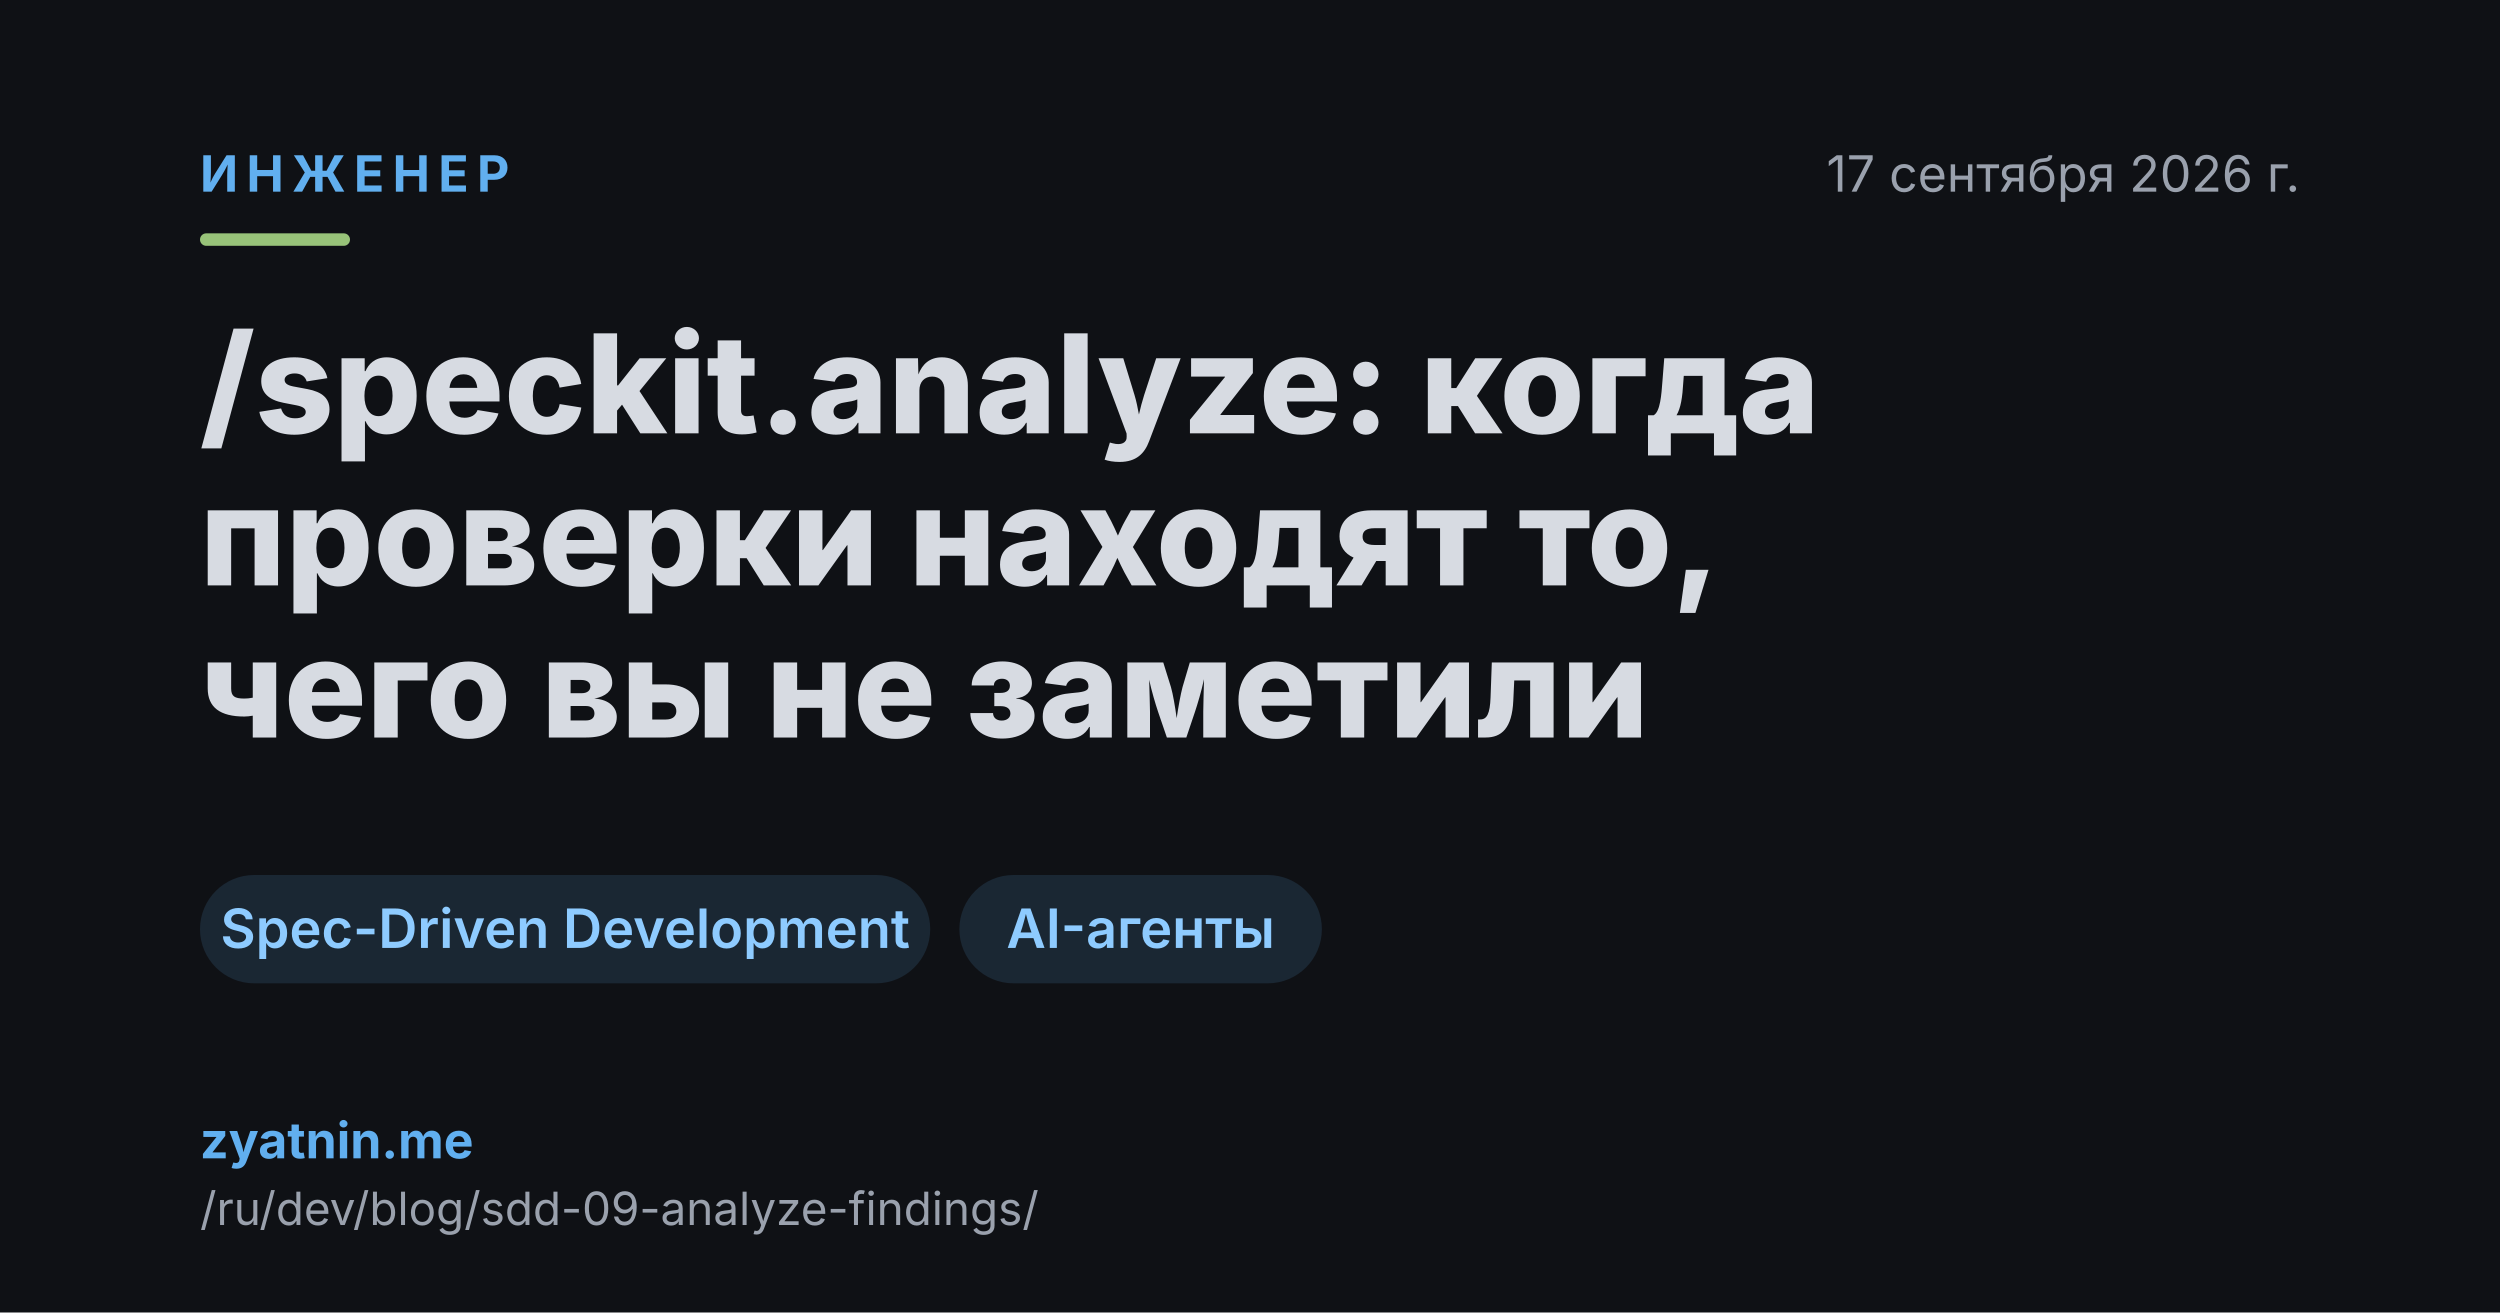
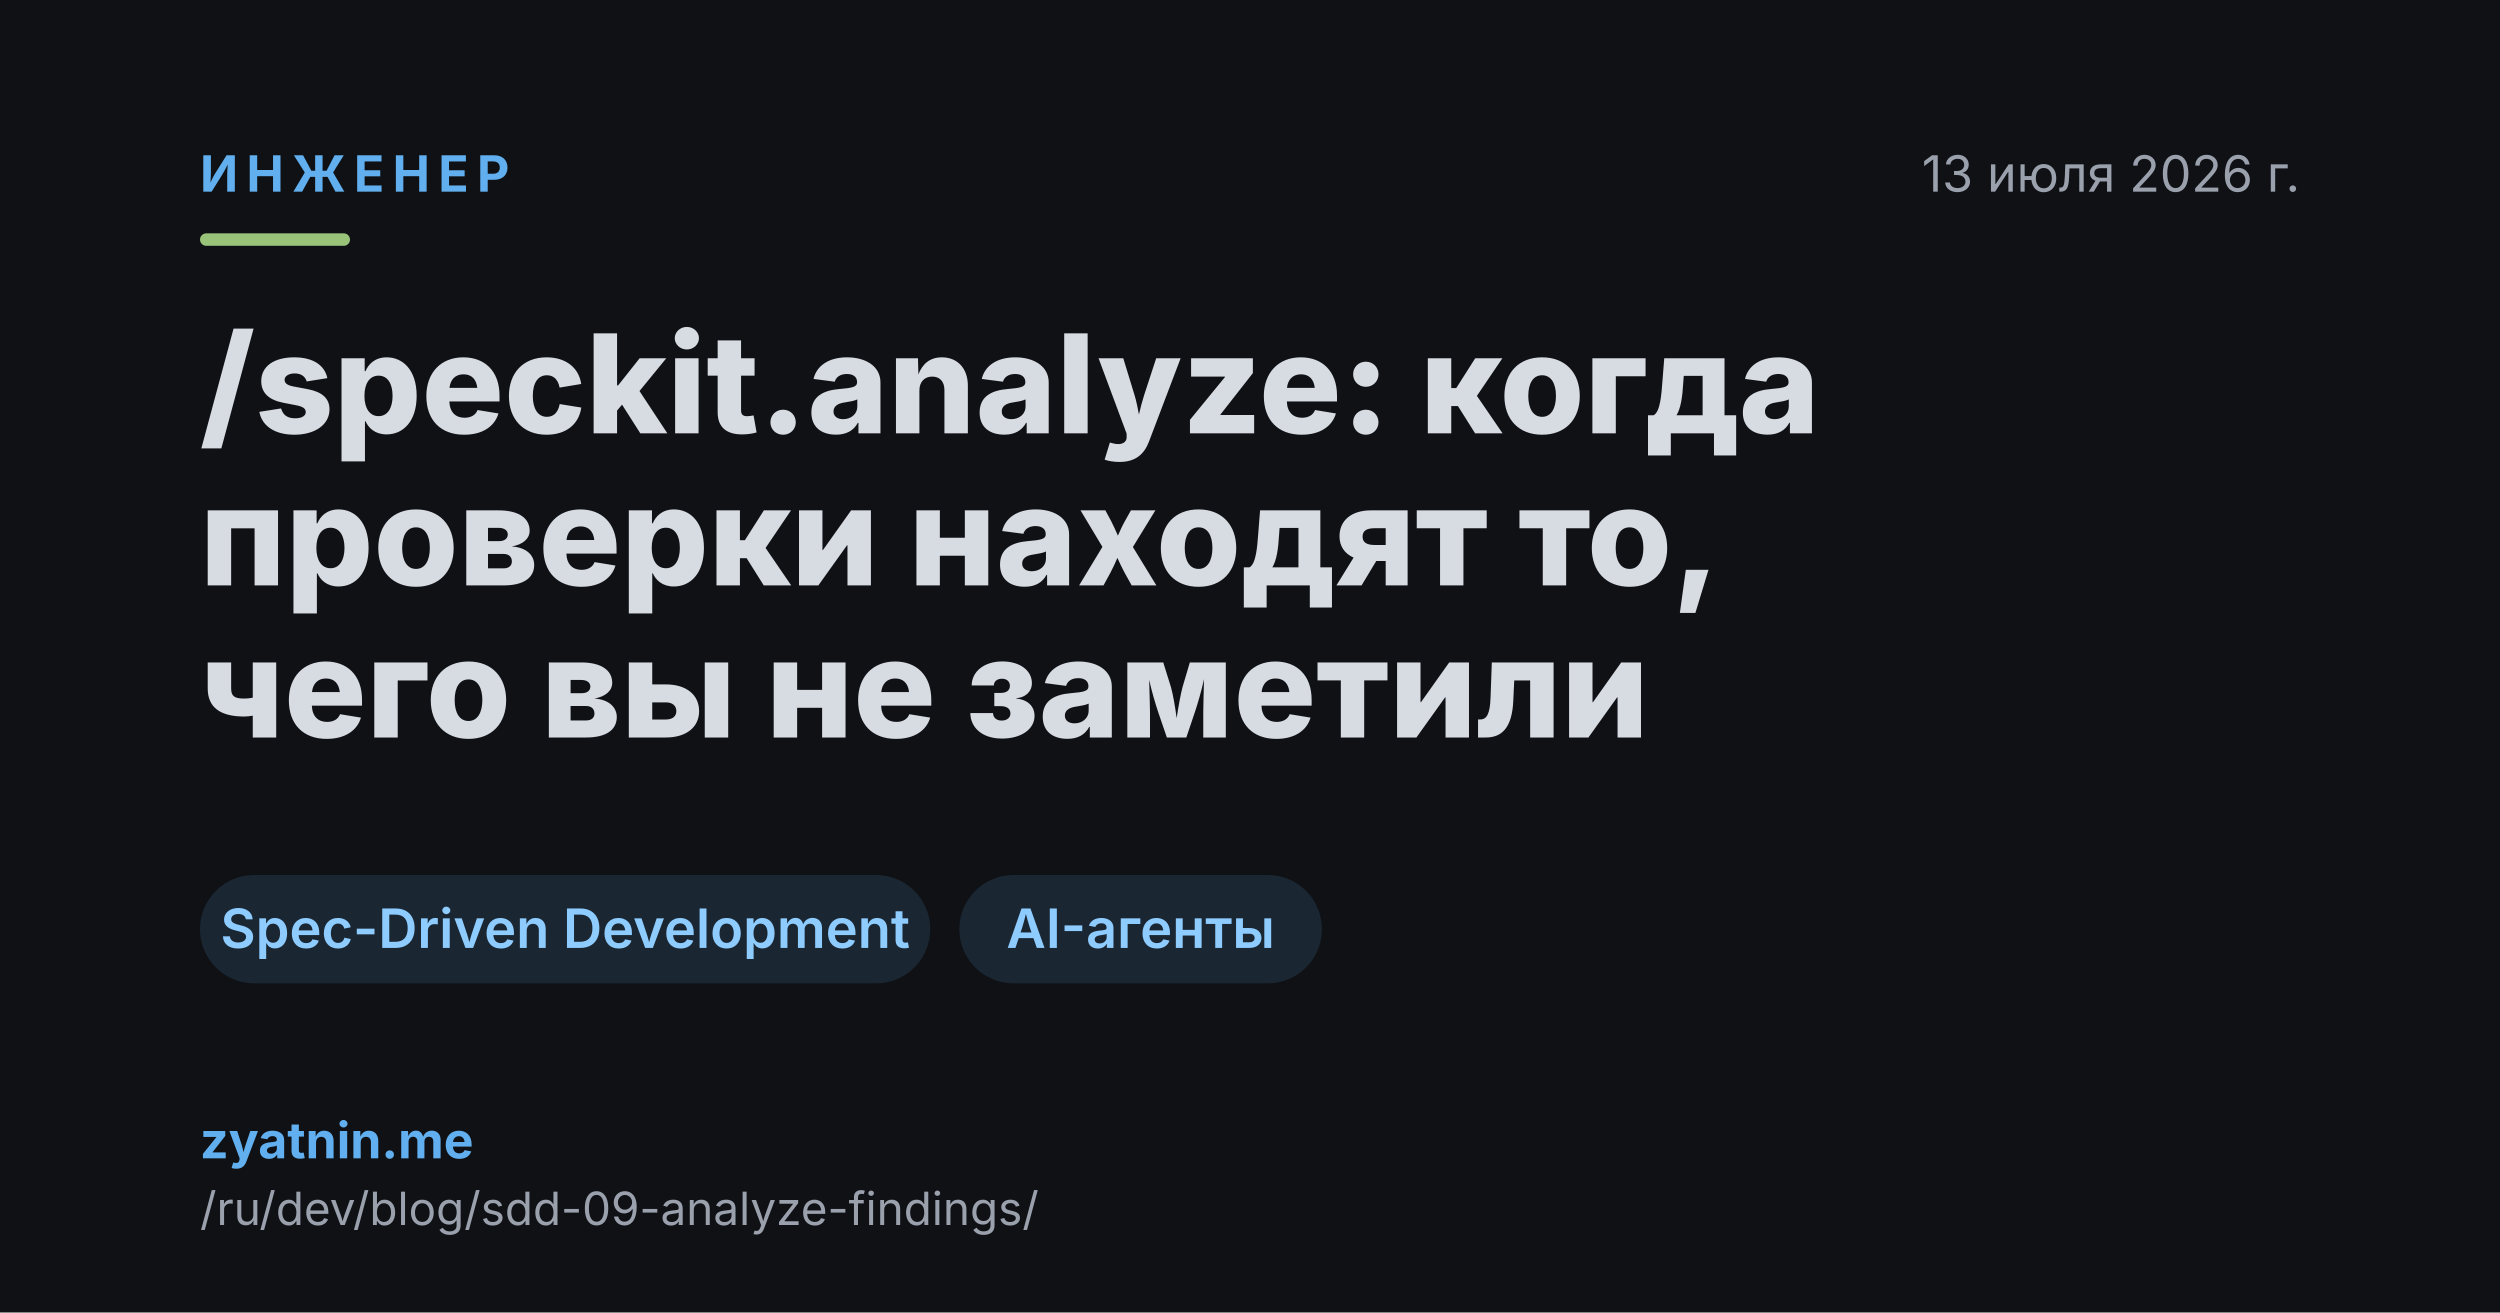
<svg xmlns="http://www.w3.org/2000/svg" width="1200" height="630" viewBox="0 0 1200 630">
  <rect width="1200" height="630" fill="#0f1115" />
  <text x="96" y="92" text-anchor="start" font-family="Inter" font-size="24" font-weight="700" letter-spacing="4" fill="#61afef">ИНЖЕНЕР</text>
-   <text x="1104" y="92" text-anchor="end" font-family="Inter" font-size="24" font-weight="400" fill="#9aa1ad">17 сентября 2026 г.</text>
+   <text x="1104" y="92" text-anchor="end" font-family="Inter" font-size="24" font-weight="400" fill="#9aa1ad">13 июля 2026 г.</text>
  <rect x="96" y="112" width="72" height="6" rx="3" fill="#98c379" />
  <text x="96" y="208" text-anchor="start" font-family="Inter" font-size="66" font-weight="800" fill="#d7dbe2">/speckit.analyze: когда</text>
  <text x="96" y="281" text-anchor="start" font-family="Inter" font-size="66" font-weight="800" fill="#d7dbe2">проверки находят то,</text>
  <text x="96" y="354" text-anchor="start" font-family="Inter" font-size="66" font-weight="800" fill="#d7dbe2">чего вы не заметили</text>
  <rect x="96.0" y="420" width="350.5" height="52" rx="26" fill="rgba(97, 175, 239, 0.14)" />
  <text x="271.3" y="455" text-anchor="middle" font-family="Inter" font-size="26" font-weight="600" fill="#8ecbff">Spec-Driven Development</text>
  <rect x="460.5" y="420" width="174.0" height="52" rx="26" fill="rgba(97, 175, 239, 0.14)" />
  <text x="547.5" y="455" text-anchor="middle" font-family="Inter" font-size="26" font-weight="600" fill="#8ecbff">AI-агенты</text>
  <text x="96" y="556" text-anchor="start" font-family="Inter" font-size="24" font-weight="700" fill="#61afef">zyatnin.me</text>
  <text x="96" y="588" text-anchor="start" font-family="Inter" font-size="22" font-weight="400" fill="#9aa1ad">/ru/dev/blog/sdd-09-analyze-findings/</text>
</svg>
